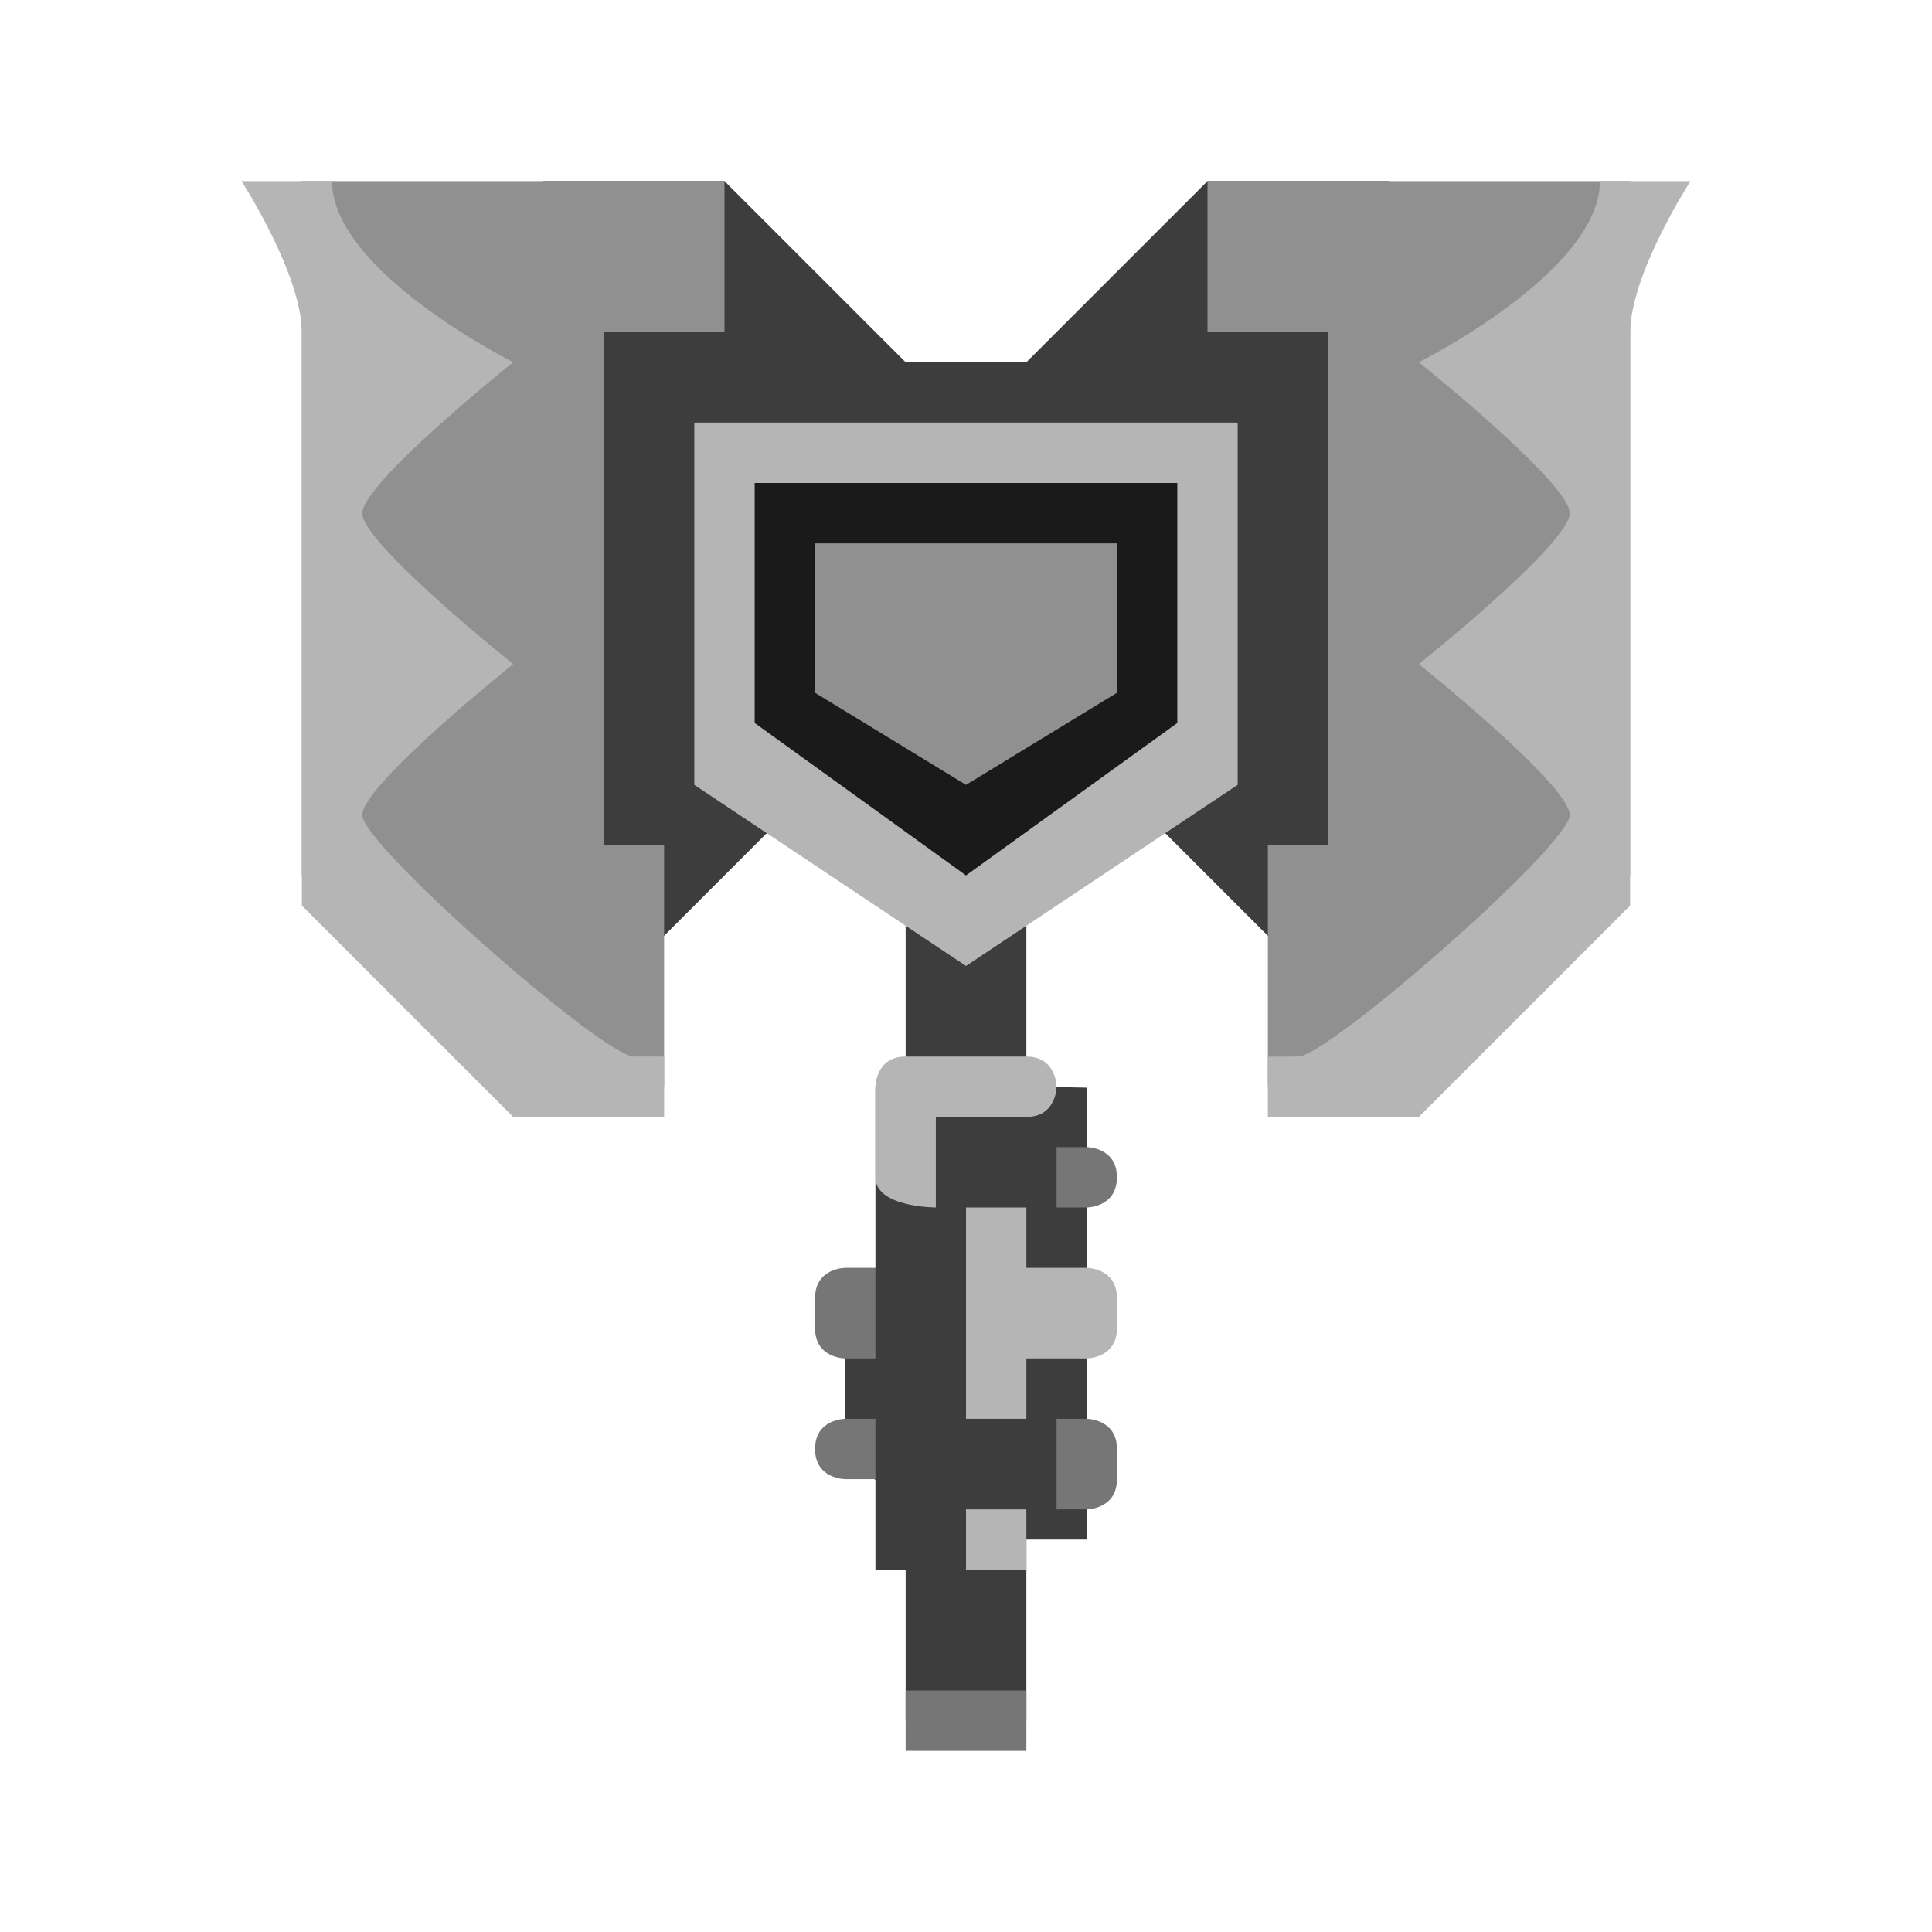
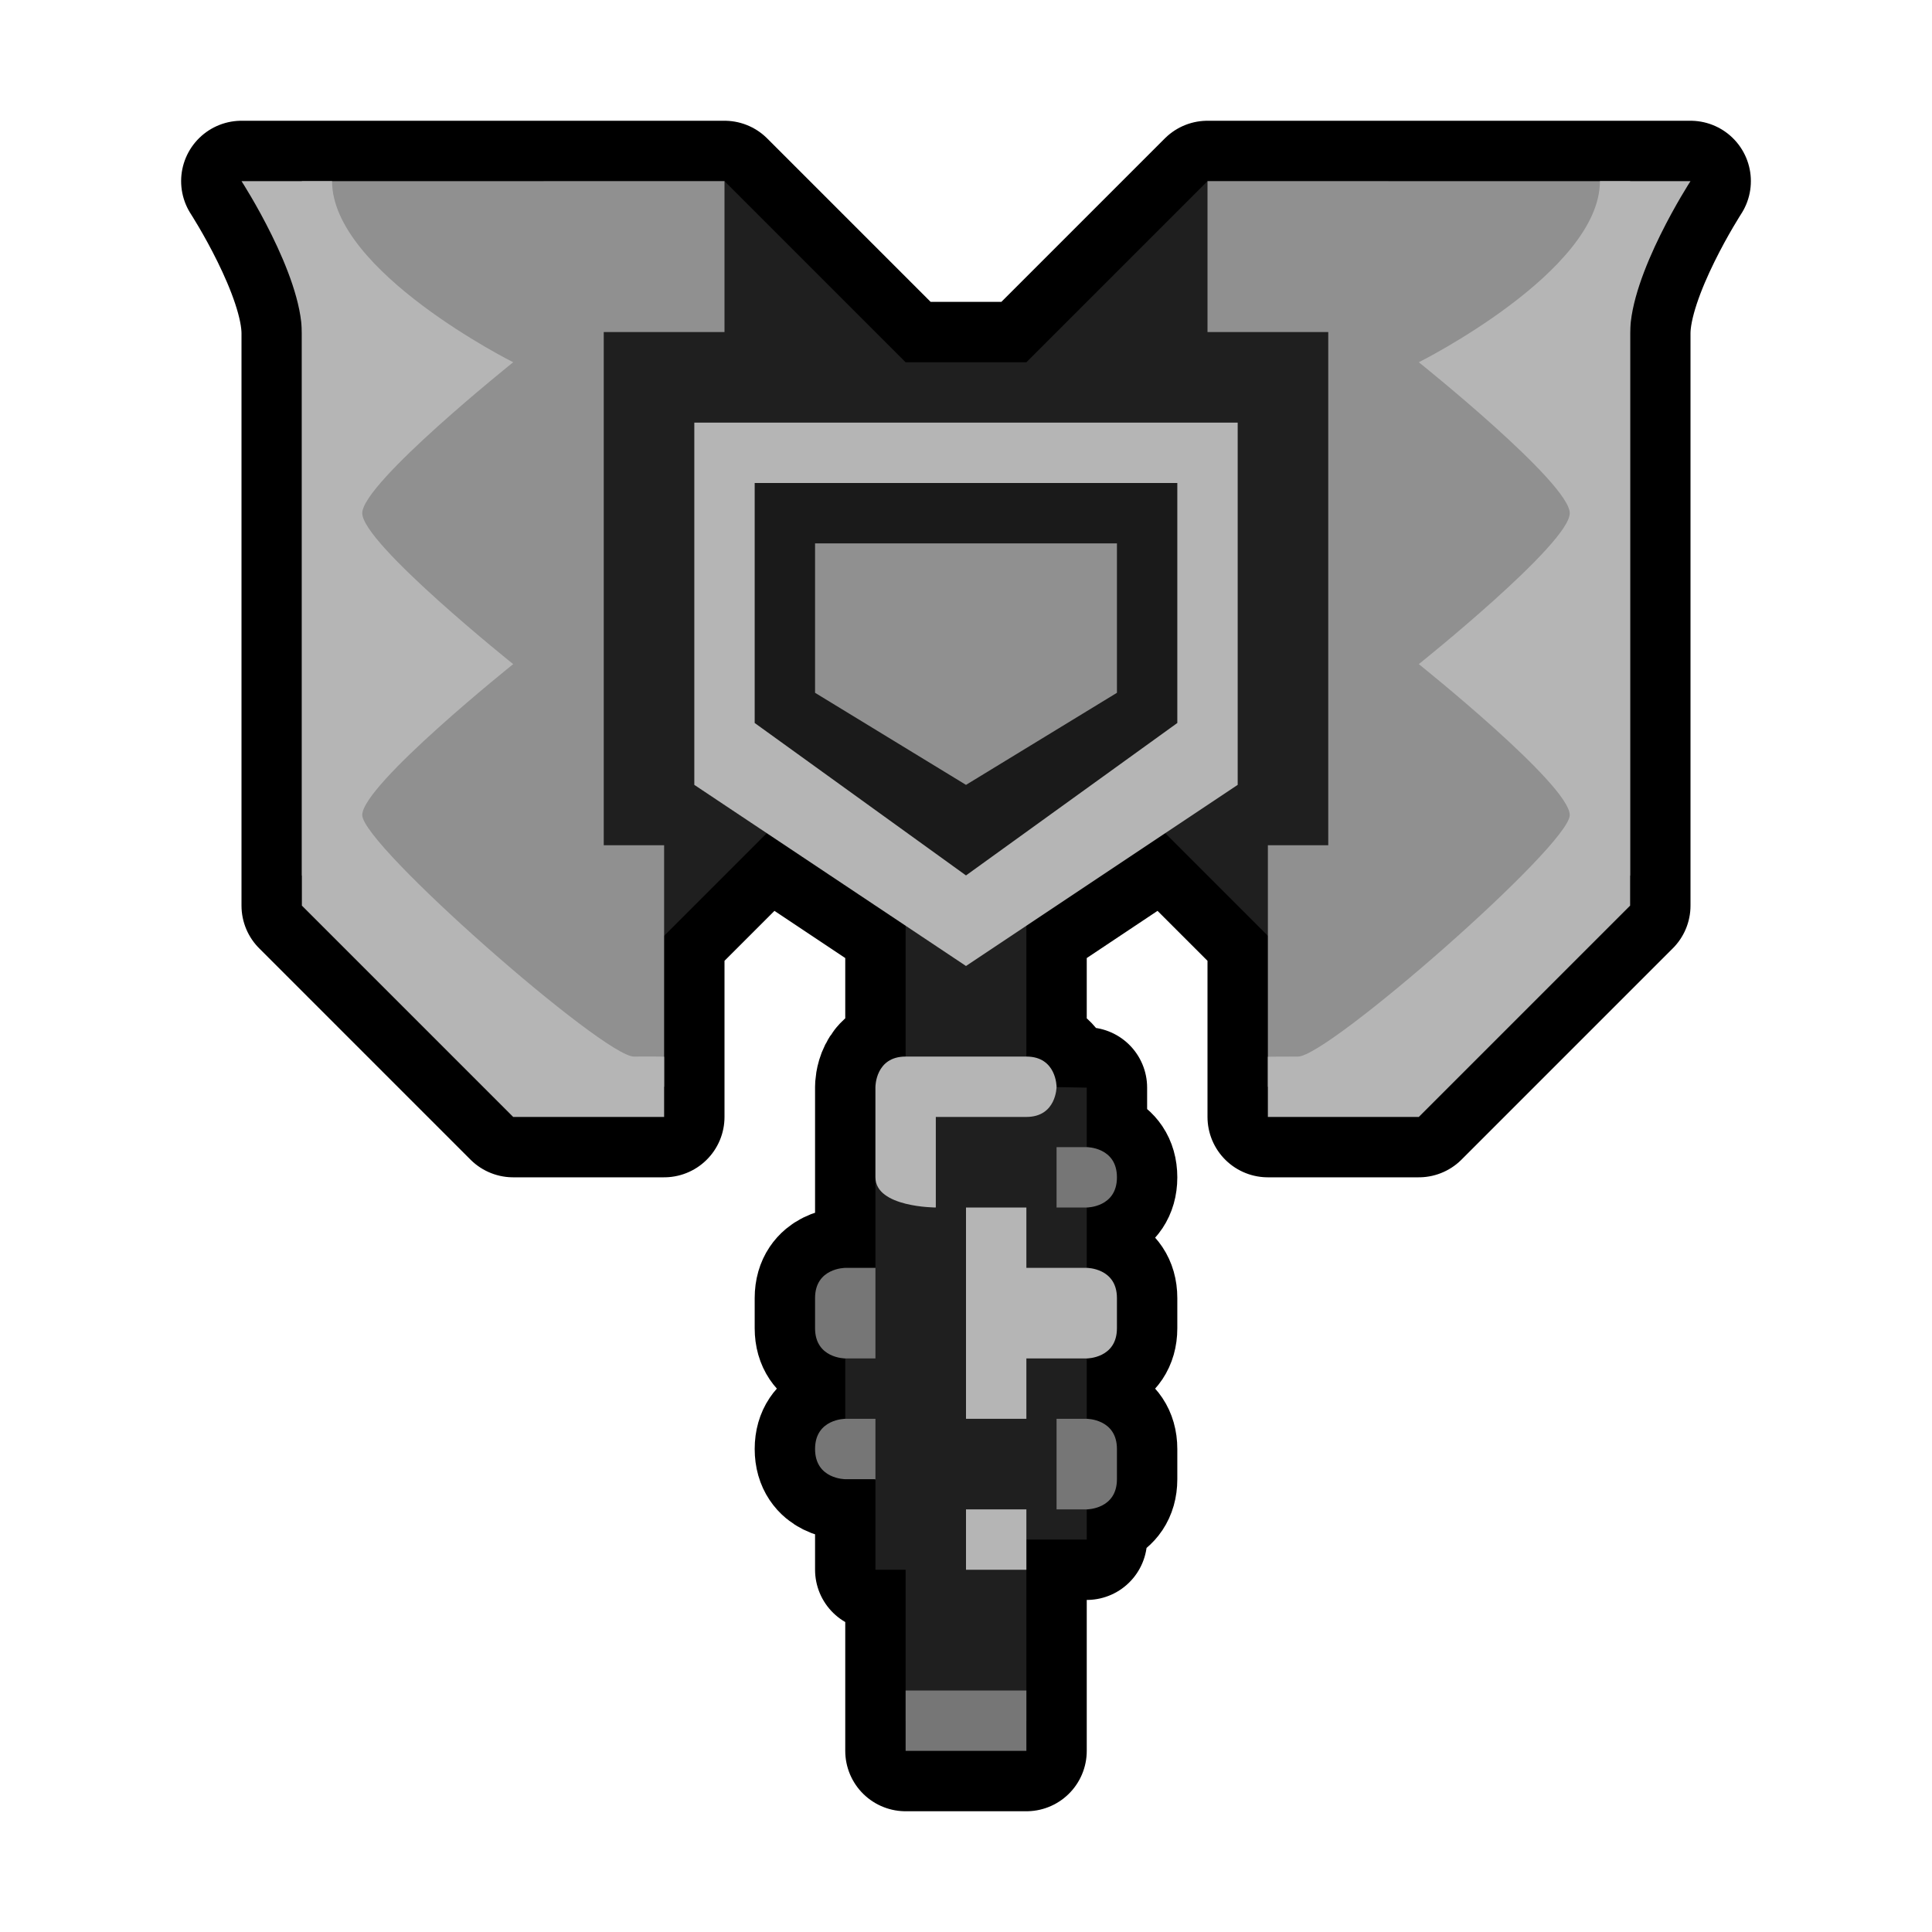
- <svg xmlns="http://www.w3.org/2000/svg" width="100%" height="100%" viewBox="0 0 64 64" version="1.1" xml:space="preserve" style="fill-rule:evenodd;clip-rule:evenodd;stroke-linejoin:round;stroke-miterlimit:2;">
-   <g transform="matrix(1,0,0,1,0,-576)">
-     <g transform="matrix(1,0,0,1,-576,-384)">
-       <g id="Charge_Blade_rank_01">
-         <path id="background" d="M606,972L610,972L616,966L622,966L622,991L618,991L614,987L610,990L610,995.992L612,996.03L612,1011L610,1011L610,1017L606,1017L606,1012L605,1012L605,1009.03L604,1008.02L604,1003.02L605,1002L605,996L606,996L606,990L602,987L598,991L594,991L594,966L600,966L606,972Z" style="fill-opacity:0.76;" />
-         <path id="color_04" d="M600,975L616,975L616,984.95L608,990L600,984.95L600,975Z" style="fill:rgb(26,26,26);" />
-         <path id="color_03" d="M610,1016L606,1016L606,1018L610,1018L610,1016ZM613,1008C613,1007 612,1007 612,1007L611,1007L611,1010L612,1010C612,1010 613,1010 613,1009L613,1008ZM605,1007L604,1007C604,1007 603,1007 603,1008C603,1009 604,1009 604,1009L605,1009L605,1007ZM603,1003C603,1002 604,1002 604,1002L605,1002L605,1005L604,1005C604,1005 603,1005 603,1004L603,1003ZM611,998L612,998C612,998 613,998 613,999C613,1000 612,1000 612,1000L611,1000L611,998Z" style="fill:rgb(118,118,118);" />
-         <path id="color_02" d="M616,966L630,966L630,989L623,996L618,996L618,988L620,988L620,971L616,971L616,966ZM600,966L586,966L586,989L593,996L598,996L598,988L596,988L596,971L600,971L600,966ZM603,978L613,978L613,982.95L608,986L603,982.95L603,978Z" style="fill:rgb(144,144,144);" />
-         <path id="color_01" d="M608,1010L610,1010L610,1012L608,1012L608,1010ZM608,1000L610,1000L610,1002L612,1002C612,1002 613,1002 613,1003L613,1004C613,1005 612,1005 612,1005L610,1005L610,1007L608,1007L608,1000ZM605,996C605,996 605,995 606,995L610,995C611,995 611,996 611,996C611,996 611,997 610,997L607,997L607,1000C607,1000 605,1000 605,999L605,996ZM629,966L632,966C632,966 630,969.082 630,971.041L630,990L623,997L618,997L618,995.007C618,995.007 618,995 619,995C620,995 628,988 628,987C628,986 623,982 623,982C623,982 628,978 628,977C628,976 623,972 623,972C623,972 629,969 629,966ZM587,966L584,966C584,966 586,969.082 586,971.041L586,990L593,997L598,997L598,995.007C598,995.007 598,994.993 597,995C596,995.007 588,988 588,987C588,986 593,982 593,982C593,982 588,978 588,977C588,976 593,972 593,972C593,972 587,969 587,966ZM599,974L617,974L617,986L608,992L599,986L599,974ZM601,976L615,976L615,983.95L608,989L601,983.95L601,976Z" style="fill:rgb(181,181,181);" />
+ <svg xmlns="http://www.w3.org/2000/svg" width="100%" height="100%" viewBox="0 0 64 64" version="1.1" xml:space="preserve" style="fill-rule:evenodd;clip-rule:evenodd;stroke-linejoin:round;stroke-miterlimit:2;" id="svg1261">
+   <defs id="defs1265">
+         
+     
+             
+         
+                 
+                 
+                 
+                 
+                 
+             </defs>
+   <path id="background" style="fill-opacity:0.76;fill:none;stroke:#000000;stroke-opacity:1;stroke-width:4;stroke-dasharray:none" d="M 8 6 C 8 6 10 9.082 10 11.041 L 10 29 L 10 30 L 17 37 L 22 37 L 22 35.008 L 22 31 L 25.4 27.6 L 30 30.666 L 30 35 C 29 35 29 36 29 36 L 29 39 L 29 42 L 28 42 C 28 42 27 42 27 43 L 27 44 C 27 45 28 45 28 45 L 28 47 C 28 47 27 47 27 48 C 27 49 28 49 28 49 L 28.971 49 L 29 49.029 L 29 52 L 30 52 L 30 56 L 30 57 L 30 58 L 34 58 L 34 57 L 34 56 L 34 52 L 34 51 L 36 51 L 36 50 C 36 50 37 50 37 49 L 37 48 C 37 47 36 47 36 47 L 36 45 C 36 45 37 45 37 44 L 37 43 C 37 42 36 42 36 42 L 36 40 C 36 40 37 40 37 39 C 37 38 36 38 36 38 L 36 36.029 L 34.998 36.01 C 34.998 36.009 35 36 35 36 C 35 36 35 35 34 35 L 34 30.666 L 38.6 27.6 L 42 31 L 42 35.008 L 42 37 L 47 37 L 54 30 L 54 29 L 54 11.041 C 54 9.082 56 6 56 6 L 54 6 L 46 6 L 40 6 L 34 12 L 30 12 L 24 6 L 18 6 L 11 6 L 8 6 z " />
+   <g transform="matrix(1,0,0,1,0,-576)" id="g2850">
+     <g transform="matrix(1,0,0,1,-576,-384)" id="g2848">
+       <g id="g2846">
+         <path id="path2836" d="M606,972L610,972L616,966L622,966L622,991L618,991L614,987L610,990L610,995.992L612,996.03L612,1011L610,1011L610,1017L606,1017L606,1012L605,1012L605,1009.03L604,1008.02L604,1003.02L605,1002L605,996L606,996L606,990L602,987L598,991L594,991L594,966L600,966L606,972Z" style="fill-opacity:1;fill:#1f1f1f" />
+         <path id="path2838" d="M600,975L616,975L616,984.95L608,990L600,984.95L600,975Z" style="fill:rgb(26,26,26);" />
+         <path id="path2840" d="M610,1016L606,1016L606,1018L610,1018L610,1016ZM613,1008C613,1007 612,1007 612,1007L611,1007L611,1010L612,1010C612,1010 613,1010 613,1009L613,1008ZM605,1007L604,1007C604,1007 603,1007 603,1008C603,1009 604,1009 604,1009L605,1009L605,1007ZM603,1003C603,1002 604,1002 604,1002L605,1002L605,1005L604,1005C604,1005 603,1005 603,1004L603,1003ZM611,998L612,998C612,998 613,998 613,999C613,1000 612,1000 612,1000L611,1000L611,998Z" style="fill:rgb(118,118,118);" />
+         <path id="path2842" d="M616,966L630,966L630,989L623,996L618,996L618,988L620,988L620,971L616,971L616,966ZM600,966L586,966L586,989L593,996L598,996L598,988L596,988L596,971L600,971L600,966ZM603,978L613,978L613,982.95L608,986L603,982.95L603,978Z" style="fill:rgb(144,144,144);" />
+         <path id="path2844" d="M608,1010L610,1010L610,1012L608,1012L608,1010ZM608,1000L610,1000L610,1002L612,1002C612,1002 613,1002 613,1003L613,1004C613,1005 612,1005 612,1005L610,1005L610,1007L608,1007L608,1000ZM605,996C605,996 605,995 606,995L610,995C611,995 611,996 611,996C611,996 611,997 610,997L607,997L607,1000C607,1000 605,1000 605,999L605,996ZM629,966L632,966C632,966 630,969.082 630,971.041L630,990L623,997L618,997L618,995.007C618,995.007 618,995 619,995C620,995 628,988 628,987C628,986 623,982 623,982C623,982 628,978 628,977C628,976 623,972 623,972C623,972 629,969 629,966ZM587,966L584,966C584,966 586,969.082 586,971.041L586,990L593,997L598,997L598,995.007C598,995.007 598,994.993 597,995C596,995.007 588,988 588,987C588,986 593,982 593,982C593,982 588,978 588,977C588,976 593,972 593,972C593,972 587,969 587,966ZM599,974L617,974L617,986L608,992L599,986L599,974ZM601,976L615,976L615,983.95L608,989L601,983.95L601,976Z" style="fill:rgb(181,181,181);" />
      </g>
    </g>
  </g>
</svg>
